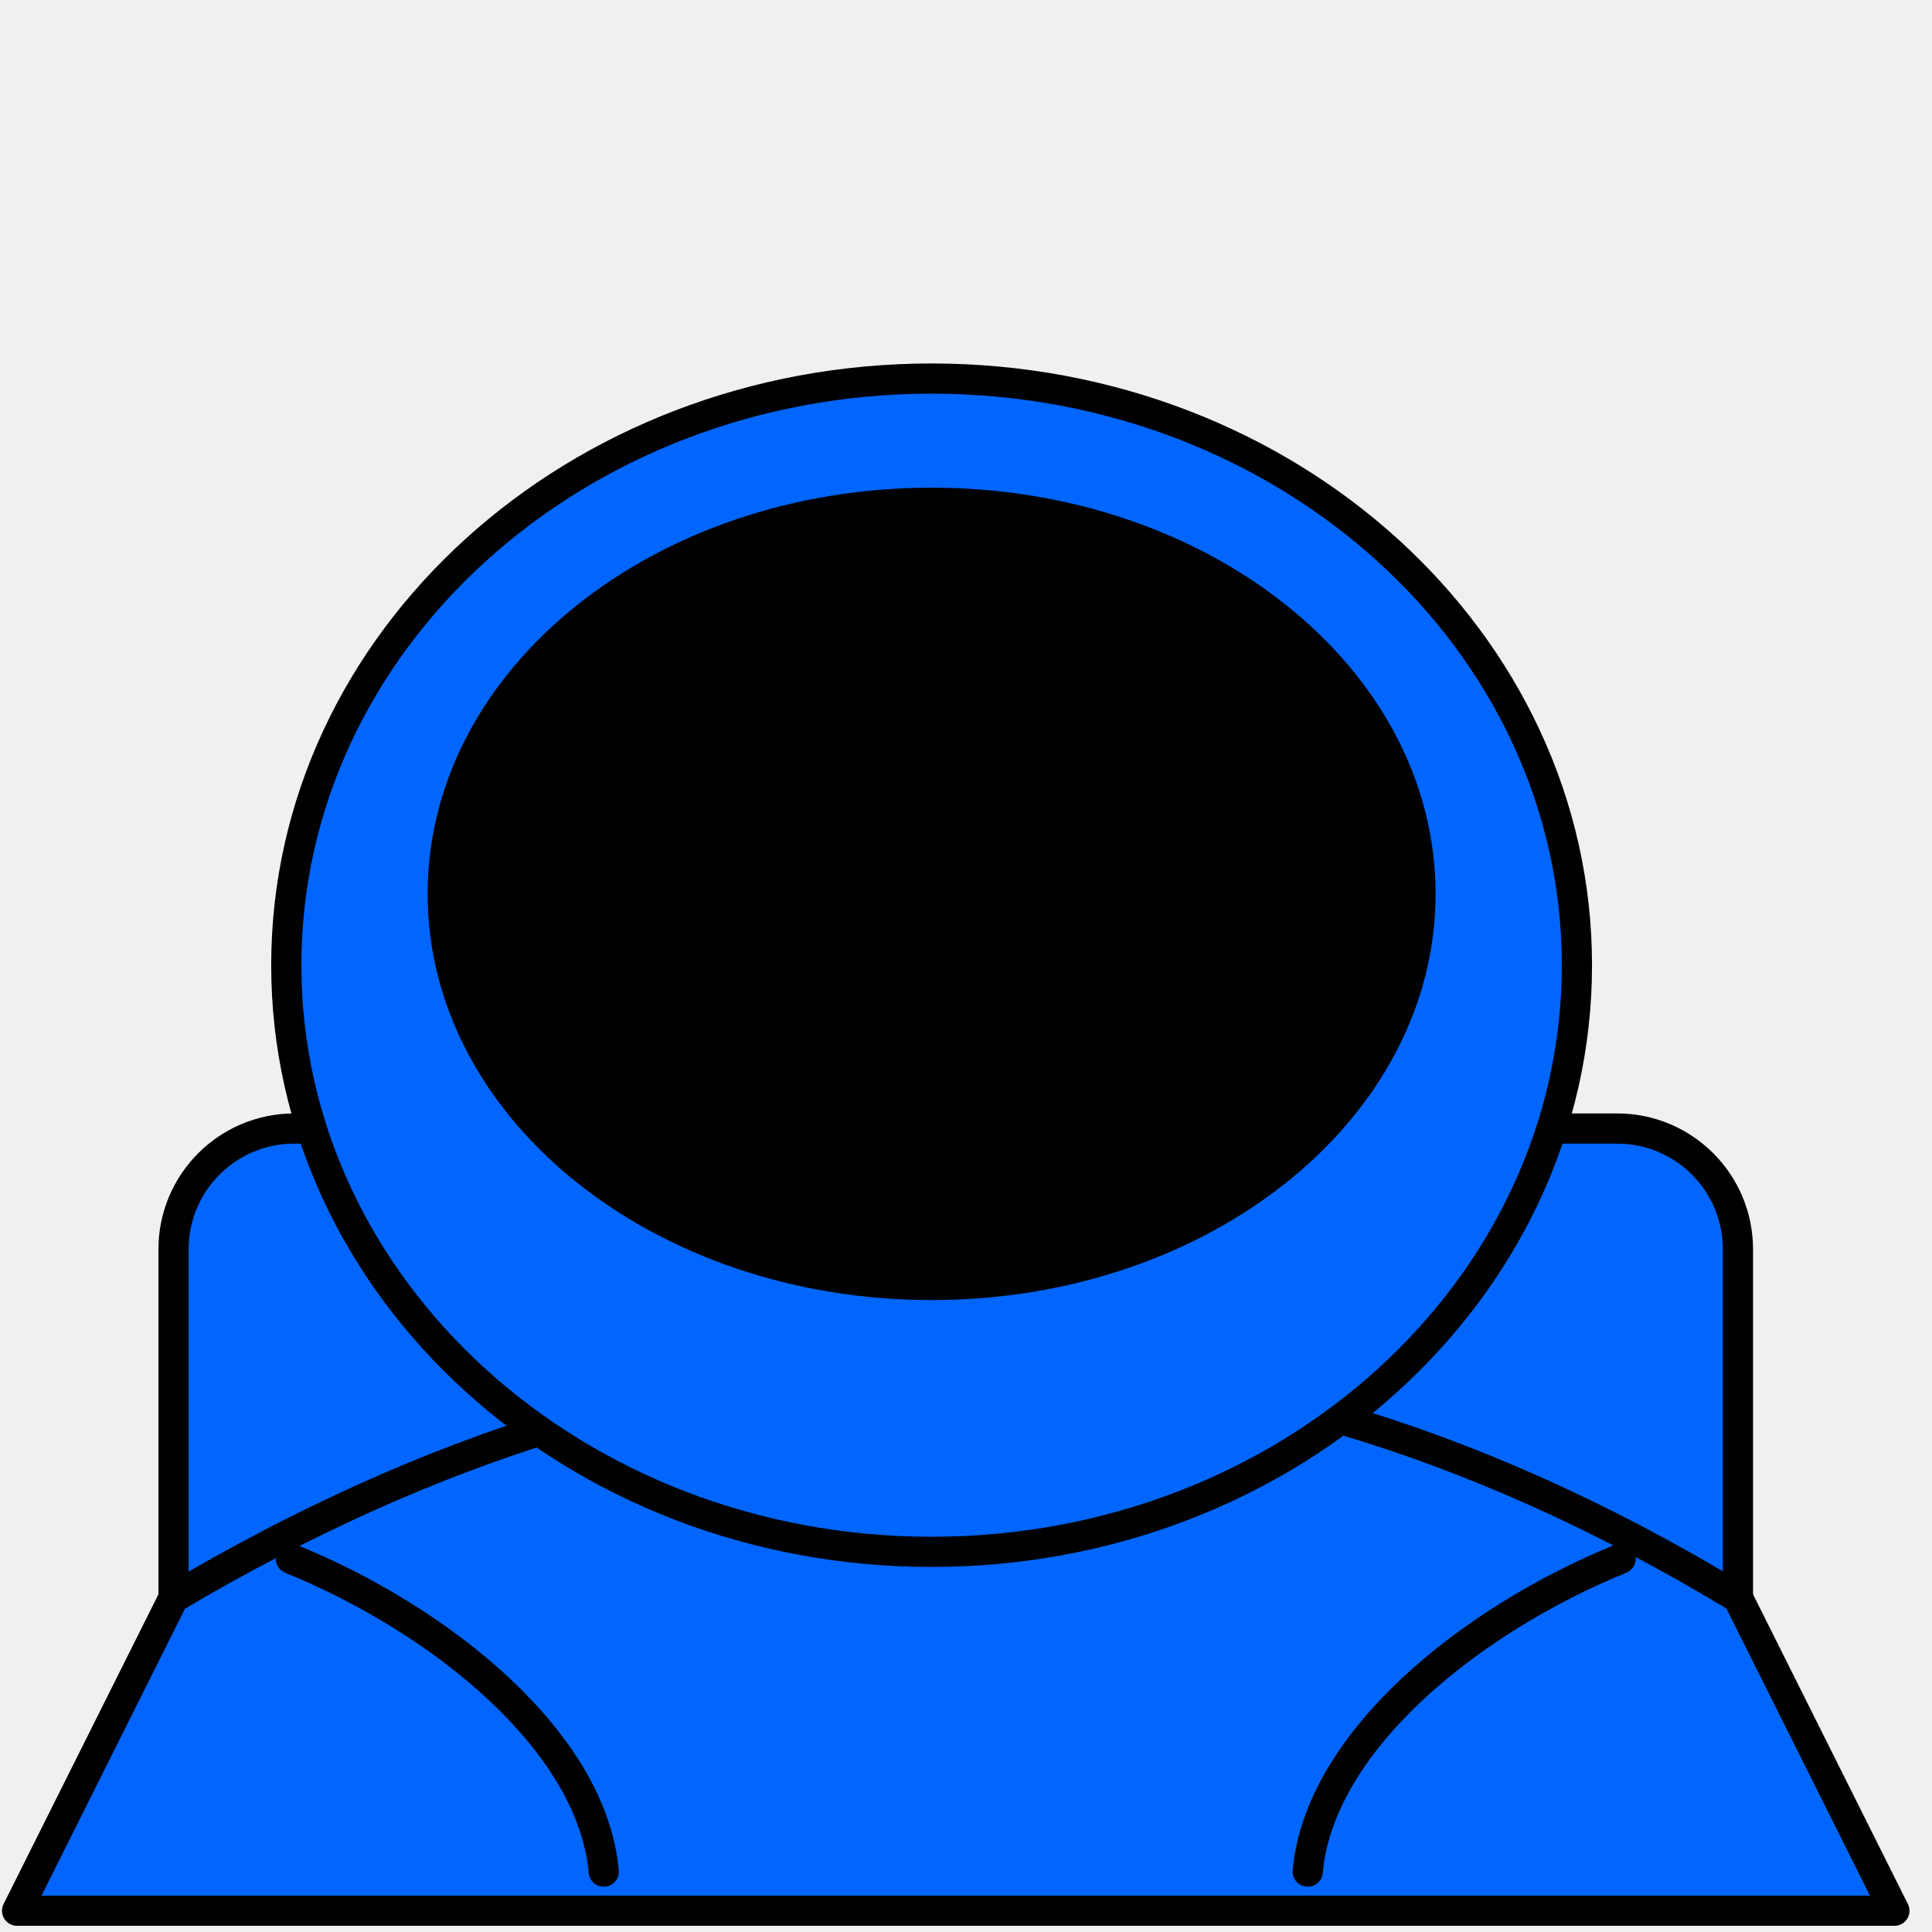
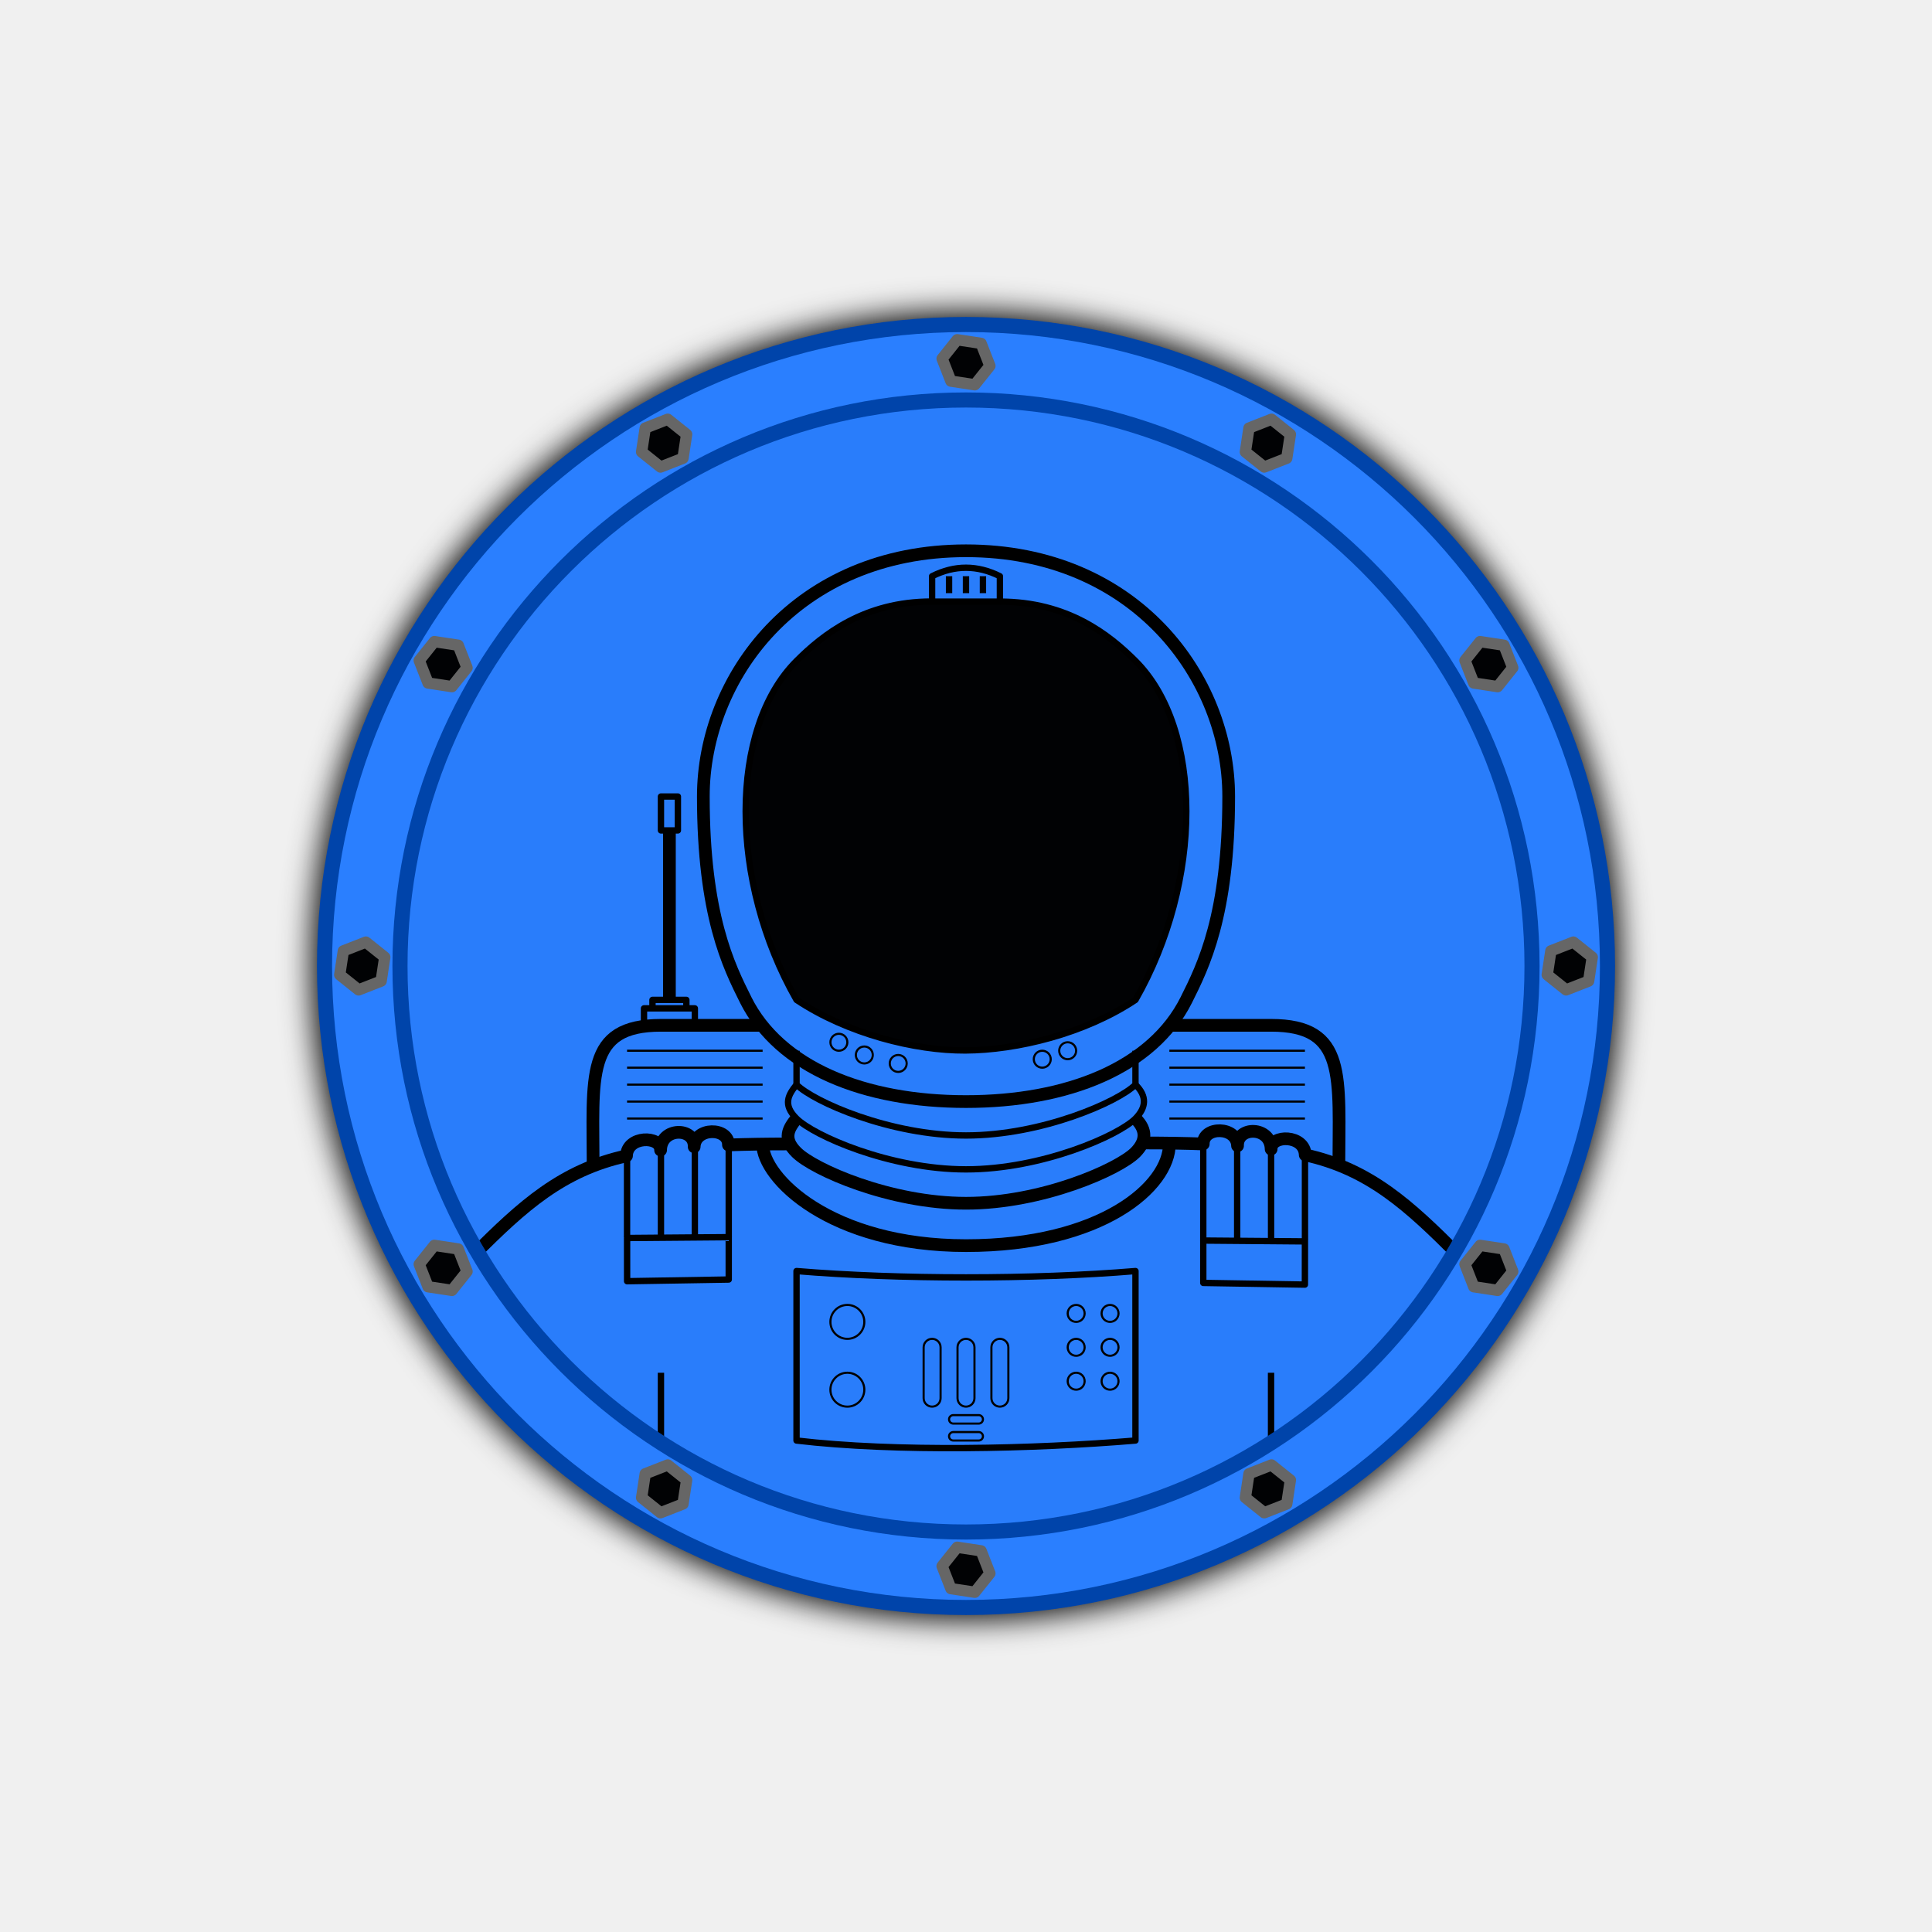
- <svg xmlns="http://www.w3.org/2000/svg" width="512" height="512" viewBox="0 0 135.467 135.467" version="1.1" id="svg8">
+ <svg xmlns="http://www.w3.org/2000/svg" width="512" height="512" viewBox="0 0 135.467 135.467" version="1.1" id="svg5">
  <defs id="defs2">
-     <marker style="overflow:visible;" id="Arrow1Mend" refX="0.0" refY="0.0" orient="auto">
-       <path transform="scale(0.4) rotate(180) translate(10,0)" style="fill-rule:evenodd;stroke:#ffffff;stroke-width:1pt;stroke-opacity:1;fill:#ffffff;fill-opacity:1" d="M 0.0,0.0 L 5.0,-5.0 L -12.5,0.0 L 5.0,5.0 L 0.0,0.0 z " id="path868" />
-     </marker>
-     <marker style="overflow:visible;" id="marker1227" refX="0.0" refY="0.0" orient="auto">
-       <path transform="scale(0.8) rotate(180) translate(12.5,0)" style="fill-rule:evenodd;stroke:#ffffff;stroke-width:1pt;stroke-opacity:1;fill:#ffffff;fill-opacity:1" d="M 0.0,0.0 L 5.0,-5.0 L -12.5,0.0 L 5.0,5.0 L 0.0,0.0 z " id="path1225" />
-     </marker>
-     <marker style="overflow:visible;" id="Arrow1Lend" refX="0.0" refY="0.0" orient="auto">
-       <path transform="scale(0.8) rotate(180) translate(12.5,0)" style="fill-rule:evenodd;stroke:#ffffff;stroke-width:1pt;stroke-opacity:1;fill:#ffffff;fill-opacity:1" d="M 0.0,0.0 L 5.0,-5.0 L -12.5,0.0 L 5.0,5.0 L 0.0,0.0 z " id="path862" />
-     </marker>
+     <filter style="color-interpolation-filters:sRGB" id="filter3401" x="-0.032" y="-0.032" width="1.064" height="1.064">
+       <feGaussianBlur stdDeviation="1.054" id="feGaussianBlur3403" />
+     </filter>
  </defs>
-   <g id="layer2" style="display:none">
-     <rect style="fill:#f1511b;fill-opacity:1;stroke:#000000;stroke-width:2.117;stroke-linecap:round;stroke-linejoin:round;stroke-miterlimit:4;stroke-dasharray:none;stroke-opacity:1;stop-color:#000000" id="rect14474" width="131.233" height="131.233" x="2.117" y="2.117" ry="66.675" rx="66.612" />
+   <g id="layer4" style="display:inline">
+     <rect style="display:inline;mix-blend-mode:normal;fill:#000000;fill-opacity:0.982;stroke:#1a1a1a;stroke-width:0.794;stroke-linejoin:round;stroke-miterlimit:0;paint-order:markers fill stroke;filter:url(#filter3401);stop-color:#000000" id="rect91" width="91.017" height="91.017" x="22.225" y="22.225" ry="45.508" rx="45.508" />
+     <rect style="display:inline;fill:#2a7fff;fill-opacity:0.982;stroke:none;stroke-width:0.794;stroke-linejoin:round;stroke-miterlimit:0;paint-order:markers fill stroke;stop-color:#000000" id="rect91-3" width="84.667" height="84.667" x="25.4" y="25.4" ry="42.317" rx="42.333" />
  </g>
  <g id="layer1">
-     <rect style="fill:#0066ff;fill-opacity:1;stroke:#000000;stroke-width:2.117;stroke-linecap:round;stroke-linejoin:round;stroke-miterlimit:4;stroke-dasharray:none;stop-color:#000000" id="rect1489" width="109.692" height="52.104" x="12.168" y="79.13" rx="8.467" ry="8.467" />
-     <path style="fill:#0066ff;fill-opacity:1;stroke:#000000;stroke-width:2.117;stroke-linecap:round;stroke-linejoin:round;stroke-miterlimit:4;stroke-dasharray:none;stop-color:#000000" d="M 1.199,133.976 H 132.829 l -10.969,-21.938 c -37.144,-22.52 -73.678,-21.351 -109.692,0 L 1.199,133.976" id="path1180" />
-     <ellipse style="fill:#0066ff;fill-opacity:1;stroke:#000000;stroke-width:2.117;stroke-linecap:round;stroke-linejoin:round;stroke-miterlimit:4;stroke-dasharray:none;stop-color:#000000" id="path1065" cx="65.322" cy="67.678" rx="45.248" ry="41.134" />
-     <ellipse style="fill:#000000;fill-opacity:0.999;stroke:#000000;stroke-width:2.117;stroke-linecap:round;stroke-linejoin:round;stroke-miterlimit:4;stroke-dasharray:none;stop-color:#000000" id="path1041" ry="27.423" rx="34.279" cy="62.676" cx="65.322" />
-     <path style="fill:#0066ff;fill-opacity:1;stroke:#000000;stroke-width:2.117;stroke-linecap:round;stroke-linejoin:round;stroke-miterlimit:4;stroke-dasharray:none;stop-color:#000000" d="m 20.395,109.295 c 10.72,4.372 21.14,12.914 21.938,21.938" id="path1622" />
-     <path style="fill:#0066ff;fill-opacity:1;stroke:#000000;stroke-width:2.117;stroke-linecap:round;stroke-linejoin:round;stroke-miterlimit:4;stroke-dasharray:none;stop-color:#000000" d="m 113.633,109.295 c -10.72,4.372 -21.14,12.914 -21.938,21.938" id="path1622-3" />
+     <g id="g1-6" transform="matrix(0.5614062,0,0,0.5614062,29.70742,32.08402)">
+       <path style="fill:none;fill-opacity:0.982;stroke:#000000;stroke-width:1.587;stroke-linejoin:round;stroke-miterlimit:0;stroke-dasharray:none;paint-order:markers fill stroke;stop-color:#000000" d="m 40.217,67.733 c 4.233,8.467 14.817,12.7 27.517,12.7 12.7,10e-7 23.283,-4.233 27.517,-12.7 2.117,-4.233 5.292,-10.583 5.292,-25.4 0,-14.817 -11.642,-30.692 -32.808,-30.692 -21.167,0 -32.808,15.875 -32.808,30.692 0,14.817 3.175,21.167 5.292,25.4 z" id="path441" />
+       <path style="fill:#000000;fill-opacity:0.982;stroke:#000000;stroke-width:0.794;stroke-linejoin:round;stroke-miterlimit:0;stroke-dasharray:none;paint-order:markers fill stroke;stop-color:#000000" d="m 63.41,17.98 c -8.377,0.012 -13.557,4.134 -16.843,7.42 -8.467,8.467 -8.467,27.517 0,42.333 6.35,4.233 14.817,6.35 21.074,6.317 6.442,-0.034 14.909,-2.084 21.259,-6.317 8.467,-14.817 8.467,-33.867 0,-42.333 -3.268,-3.268 -8.467,-7.408 -16.933,-7.408" id="path4942" />
+       <path style="fill:none;fill-opacity:0.982;stroke:#000000;stroke-width:0.794;stroke-linejoin:round;stroke-miterlimit:0;stroke-dasharray:none;paint-order:markers fill stroke;stop-color:#000000" d="m 46.567,74.083 v 4.233 c 2.117,2.117 11.642,6.35 21.167,6.35 9.525,-10e-7 19.05,-4.233 21.167,-6.35 l 10e-7,-4.233" id="path6945" />
+       <path style="fill:none;fill-opacity:0.982;stroke:#000000;stroke-width:0.794;stroke-linejoin:round;stroke-miterlimit:0;stroke-dasharray:none;paint-order:markers fill stroke;stop-color:#000000" d="m 46.567,78.317 c -0.977,1.218 -1.793,2.467 0,4.233 2.117,2.117 11.642,6.35 21.167,6.35 9.525,-10e-7 19.05,-4.233 21.167,-6.35 1.339,-1.371 1.482,-2.778 10e-7,-4.233" id="path6945-3" />
+       <path style="fill:none;fill-opacity:0.982;stroke:#000000;stroke-width:1.587;stroke-linejoin:round;stroke-miterlimit:0;stroke-dasharray:none;paint-order:markers fill stroke;stop-color:#000000" d="m 46.567,82.55 c -0.977,1.218 -1.793,2.467 0,4.233 2.117,2.117 11.642,6.35 21.167,6.35 9.525,0 19.05,-4.233 21.167,-6.35 1.339,-1.371 1.482,-2.778 10e-7,-4.233" id="path6945-3-6" />
+       <path style="fill:none;fill-opacity:0.982;stroke:#000000;stroke-width:1.587;stroke-linejoin:round;stroke-miterlimit:0;stroke-dasharray:none;paint-order:markers fill stroke;stop-color:#000000" d="m 45.508,85.725 c -2.72,0 -5.189,0.04 -7.442,0.123 0.034,-2.24 -4.199,-2.24 -4.282,0.231 0.082,-2.471 -4.151,-2.471 -4.195,0.415 0.044,-1.828 -4.189,-1.828 -4.259,0.723 -8.063,1.763 -13.012,6.297 -18.98,12.265" id="path8832" />
+       <path style="fill:none;fill-opacity:0.982;stroke:#000000;stroke-width:1.587;stroke-linejoin:round;stroke-miterlimit:0;stroke-dasharray:none;paint-order:markers fill stroke;stop-color:#000000" d="m 89.924,85.602 c 2.72,0 5.189,0.04 7.442,0.123 -0.034,-2.24 4.199,-2.24 4.282,0.231 -0.082,-2.471 4.151,-2.471 4.195,0.415 -0.044,-1.828 4.189,-1.828 4.259,0.723 8.063,1.763 13.046,6.42 19.014,12.389" id="path8832-5" />
+       <path style="fill:none;fill-opacity:0.982;stroke:#000000;stroke-width:0.794;stroke-linejoin:round;stroke-miterlimit:0;stroke-dasharray:none;paint-order:markers fill stroke;stop-color:#000000" d="M 25.4,86.783 V 97.367" id="path10849" />
+       <path style="fill:none;fill-opacity:0.982;stroke:#000000;stroke-width:0.794;stroke-linejoin:round;stroke-miterlimit:0;stroke-dasharray:none;paint-order:markers fill stroke;stop-color:#000000" d="M 29.633,85.725 V 97.367" id="path10851" />
+       <path style="fill:none;fill-opacity:0.982;stroke:#000000;stroke-width:0.794;stroke-linejoin:round;stroke-miterlimit:0;stroke-dasharray:none;paint-order:markers fill stroke;stop-color:#000000" d="M 33.867,85.725 V 97.367" id="path10853" />
+       <path style="fill:none;fill-opacity:0.982;stroke:#000000;stroke-width:0.794;stroke-linejoin:round;stroke-miterlimit:0;stroke-dasharray:none;paint-order:markers fill stroke;stop-color:#000000" d="m 38.1,85.725 -1e-6,11.642" id="path10855" />
+       <path style="fill:none;fill-opacity:0.982;stroke:#000000;stroke-width:0.794;stroke-linejoin:round;stroke-miterlimit:0;stroke-dasharray:none;paint-order:markers fill stroke;stop-color:#000000" d="m 38.1,97.367 v 5.292 l -12.692,0.21 -0.004,-5.397 z" id="path11508" />
+       <path style="fill:none;fill-opacity:0.982;stroke:#000000;stroke-width:0.794;stroke-linejoin:round;stroke-miterlimit:0;stroke-dasharray:none;paint-order:markers fill stroke;stop-color:#000000" d="M 110.069,87.207 V 97.791" id="path10849-3" />
+       <path style="fill:none;fill-opacity:0.982;stroke:#000000;stroke-width:0.794;stroke-linejoin:round;stroke-miterlimit:0;stroke-dasharray:none;paint-order:markers fill stroke;stop-color:#000000" d="m 105.835,86.149 v 11.642" id="path10851-5" />
+       <path style="fill:none;fill-opacity:0.982;stroke:#000000;stroke-width:0.794;stroke-linejoin:round;stroke-miterlimit:0;stroke-dasharray:none;paint-order:markers fill stroke;stop-color:#000000" d="M 101.602,86.149 V 97.791" id="path10853-6" />
+       <path style="fill:none;fill-opacity:0.982;stroke:#000000;stroke-width:0.794;stroke-linejoin:round;stroke-miterlimit:0;stroke-dasharray:none;paint-order:markers fill stroke;stop-color:#000000" d="M 97.369,86.149 V 97.791" id="path10855-2" />
+       <path style="fill:none;fill-opacity:0.982;stroke:#000000;stroke-width:0.794;stroke-linejoin:round;stroke-miterlimit:0;stroke-dasharray:none;paint-order:markers fill stroke;stop-color:#000000" d="m 97.369,97.791 v 5.292 l 12.692,0.21 0.004,-5.397 z" id="path11508-9" />
+       <path style="fill:none;fill-opacity:0.982;stroke:#000000;stroke-width:1.587;stroke-linejoin:round;stroke-miterlimit:0;stroke-dasharray:none;paint-order:markers fill stroke;stop-color:#000000" d="m 42.333,85.725 c 2e-6,4.233 8.467,12.7 25.4,12.7 16.933,0 25.4,-7.408 25.4,-12.7" id="path12184" />
+       <path style="fill:none;fill-opacity:0.982;stroke:#000000;stroke-width:0.794;stroke-linejoin:round;stroke-miterlimit:0;stroke-dasharray:none;paint-order:markers fill stroke;stop-color:#000000" d="m 88.9,101.6 v 21.167 c -12.7,1.058 -29.968,1.459 -42.333,0 V 101.6 c 12.7,1.058 29.633,1.058 42.333,0 z" id="path13610" />
+       <path style="fill:none;fill-opacity:0.982;stroke:#000000;stroke-width:0.794;stroke-linejoin:round;stroke-miterlimit:0;stroke-dasharray:none;paint-order:markers fill stroke;stop-color:#000000" d="m 63.5,14.817 v 3.175 c 2.863,-1e-6 5.683,-1e-6 8.467,0 v -3.175 c -2.813,-1.403 -5.635,-1.419 -8.467,0 z" id="path14341" />
+       <path style="fill:none;fill-opacity:0.982;stroke:#000000;stroke-width:0.794;stroke-linejoin:round;stroke-miterlimit:0;stroke-dasharray:none;paint-order:markers fill stroke;stop-color:#000000" d="m 65.617,14.817 v 2.117" id="path14504" />
+       <path style="fill:none;fill-opacity:0.982;stroke:#000000;stroke-width:0.794;stroke-linejoin:round;stroke-miterlimit:0;stroke-dasharray:none;paint-order:markers fill stroke;stop-color:#000000" d="m 67.733,14.817 v 2.117" id="path14506" />
+       <path style="fill:none;fill-opacity:0.982;stroke:#000000;stroke-width:0.794;stroke-linejoin:round;stroke-miterlimit:0;stroke-dasharray:none;paint-order:markers fill stroke;stop-color:#000000" d="m 69.85,14.817 v 2.117" id="path14508" />
+       <circle style="fill:none;fill-opacity:0.982;stroke:#000000;stroke-width:0.265;stroke-linejoin:round;stroke-miterlimit:0;stroke-dasharray:none;paint-order:markers fill stroke;stop-color:#000000" id="path15429" cx="77.258" cy="75.142" r="1.058" />
+       <circle style="fill:none;fill-opacity:0.982;stroke:#000000;stroke-width:0.265;stroke-linejoin:round;stroke-miterlimit:0;stroke-dasharray:none;paint-order:markers fill stroke;stop-color:#000000" id="path15431" cx="80.433" cy="74.083" r="1.058" />
+       <circle style="fill:none;fill-opacity:0.982;stroke:#000000;stroke-width:0.265;stroke-linejoin:round;stroke-miterlimit:0;stroke-dasharray:none;paint-order:markers fill stroke;stop-color:#000000" id="path15433" cx="59.267" cy="75.671" r="1.058" />
+       <circle style="fill:none;fill-opacity:0.982;stroke:#000000;stroke-width:0.265;stroke-linejoin:round;stroke-miterlimit:0;stroke-dasharray:none;paint-order:markers fill stroke;stop-color:#000000" id="path15435" cx="51.858" cy="73.025" r="1.058" />
+       <circle style="fill:none;fill-opacity:0.982;stroke:#000000;stroke-width:0.265;stroke-linejoin:round;stroke-miterlimit:0;stroke-dasharray:none;paint-order:markers fill stroke;stop-color:#000000" id="path15437" cx="55.033" cy="74.613" r="1.058" />
+       <rect style="fill:none;fill-opacity:0.982;stroke:#000000;stroke-width:0.265;stroke-linejoin:round;stroke-miterlimit:0;stroke-dasharray:none;paint-order:markers fill stroke;stop-color:#000000" id="rect16434" width="2.117" height="8.467" x="66.675" y="110.067" ry="1.058" />
+       <rect style="fill:none;fill-opacity:0.982;stroke:#000000;stroke-width:0.265;stroke-linejoin:round;stroke-miterlimit:0;stroke-dasharray:none;paint-order:markers fill stroke;stop-color:#000000" id="rect16434-1" width="2.117" height="8.467" x="62.442" y="110.067" ry="1.058" />
+       <rect style="fill:none;fill-opacity:0.982;stroke:#000000;stroke-width:0.265;stroke-linejoin:round;stroke-miterlimit:0;stroke-dasharray:none;paint-order:markers fill stroke;stop-color:#000000" id="rect16434-2" width="2.117" height="8.467" x="70.908" y="110.067" ry="1.058" />
+       <circle style="fill:none;fill-opacity:0.982;stroke:#000000;stroke-width:0.265;stroke-linejoin:round;stroke-miterlimit:0;stroke-dasharray:none;paint-order:markers fill stroke;stop-color:#000000" id="path16681" cx="52.917" cy="107.95" r="2.117" />
+       <circle style="fill:none;fill-opacity:0.982;stroke:#000000;stroke-width:0.265;stroke-linejoin:round;stroke-miterlimit:0;stroke-dasharray:none;paint-order:markers fill stroke;stop-color:#000000" id="path16683" cx="52.917" cy="116.417" r="2.117" />
+       <circle style="fill:none;fill-opacity:0.982;stroke:#000000;stroke-width:0.265;stroke-linejoin:round;stroke-miterlimit:0;stroke-dasharray:none;paint-order:markers fill stroke;stop-color:#000000" id="path16685" cx="81.492" cy="106.892" r="1.058" />
+       <circle style="fill:none;fill-opacity:0.982;stroke:#000000;stroke-width:0.265;stroke-linejoin:round;stroke-miterlimit:0;stroke-dasharray:none;paint-order:markers fill stroke;stop-color:#000000" id="path16687" cx="85.725" cy="106.892" r="1.058" />
+       <circle style="fill:none;fill-opacity:0.982;stroke:#000000;stroke-width:0.265;stroke-linejoin:round;stroke-miterlimit:0;stroke-dasharray:none;paint-order:markers fill stroke;stop-color:#000000" id="path16689" cx="81.492" cy="111.125" r="1.058" />
+       <circle style="fill:none;fill-opacity:0.982;stroke:#000000;stroke-width:0.265;stroke-linejoin:round;stroke-miterlimit:0;stroke-dasharray:none;paint-order:markers fill stroke;stop-color:#000000" id="path16691" cx="85.725" cy="111.125" r="1.058" />
+       <circle style="fill:none;fill-opacity:0.982;stroke:#000000;stroke-width:0.265;stroke-linejoin:round;stroke-miterlimit:0;stroke-dasharray:none;paint-order:markers fill stroke;stop-color:#000000" id="path16693" cx="81.492" cy="115.358" r="1.058" />
+       <circle style="fill:none;fill-opacity:0.982;stroke:#000000;stroke-width:0.265;stroke-linejoin:round;stroke-miterlimit:0;stroke-dasharray:none;paint-order:markers fill stroke;stop-color:#000000" id="path16695" cx="85.725" cy="115.358" r="1.058" />
+       <rect style="fill:none;fill-opacity:0.982;stroke:#000000;stroke-width:0.265;stroke-linejoin:round;stroke-miterlimit:0;stroke-dasharray:none;paint-order:markers fill stroke;stop-color:#000000" id="rect16721" width="4.233" height="1.058" x="65.617" y="119.592" ry="0.529" />
+       <rect style="fill:none;fill-opacity:0.982;stroke:#000000;stroke-width:0.265;stroke-linejoin:round;stroke-miterlimit:0;stroke-dasharray:none;paint-order:markers fill stroke;stop-color:#000000" id="rect16723" width="4.233" height="1.058" x="65.617" y="121.708" ry="0.529" />
+       <path style="fill:none;fill-opacity:0.982;stroke:#000000;stroke-width:1.587;stroke-linejoin:round;stroke-miterlimit:0;stroke-dasharray:none;paint-order:markers fill stroke;stop-color:#000000" d="m 21.167,88.9 c 0,-11.642 -1.058,-17.992 8.467,-17.992 h 12.7" id="path16758" />
+       <path style="fill:none;fill-opacity:0.982;stroke:#000000;stroke-width:1.587;stroke-linejoin:round;stroke-miterlimit:0;stroke-dasharray:none;paint-order:markers fill stroke;stop-color:#000000" d="m 114.3,88.9 c 0,-11.642 1.058,-17.992 -8.467,-17.992 h -12.7" id="path16758-0" />
+       <path style="fill:none;fill-opacity:0.982;stroke:#000000;stroke-width:0.794;stroke-linejoin:round;stroke-miterlimit:0;stroke-dasharray:none;paint-order:markers fill stroke;stop-color:#000000" d="m 27.517,70.908 v -2.117 h 6.35 v 2.117" id="path17677" />
+       <path style="fill:none;fill-opacity:0.982;stroke:#000000;stroke-width:0.794;stroke-linejoin:round;stroke-miterlimit:0;stroke-dasharray:none;paint-order:markers fill stroke;stop-color:#000000" d="m 28.575,68.792 v -1.058 h 4.233 v 1.058" id="path17712" />
+       <path style="fill:none;fill-opacity:0.982;stroke:#000000;stroke-width:1.587;stroke-linejoin:round;stroke-miterlimit:0;stroke-dasharray:none;paint-order:markers fill stroke;stop-color:#000000" d="m 30.692,67.733 -1e-6,-21.167" id="path17714" />
+       <path style="fill:none;fill-opacity:0.982;stroke:#000000;stroke-width:0.794;stroke-linejoin:round;stroke-miterlimit:0;stroke-dasharray:none;paint-order:markers fill stroke;stop-color:#000000" d="m 29.633,42.333 v 4.233 h 2.117 v -4.233 z" id="path17924" />
+       <path style="fill:none;fill-opacity:0.982;stroke:#000000;stroke-width:0.265;stroke-linejoin:round;stroke-miterlimit:0;stroke-dasharray:none;paint-order:markers fill stroke;stop-color:#000000" d="M 25.4,76.2 H 42.333" id="path18094" />
+       <path style="fill:none;fill-opacity:0.982;stroke:#000000;stroke-width:0.265;stroke-linejoin:round;stroke-miterlimit:0;stroke-dasharray:none;paint-order:markers fill stroke;stop-color:#000000" d="M 25.4,80.433 H 42.333" id="path18096" />
+       <path style="fill:none;fill-opacity:0.982;stroke:#000000;stroke-width:0.265;stroke-linejoin:round;stroke-miterlimit:0;stroke-dasharray:none;paint-order:markers fill stroke;stop-color:#000000" d="M 25.4,78.317 H 42.333" id="path18098" />
+       <path style="fill:none;fill-opacity:0.982;stroke:#000000;stroke-width:0.265;stroke-linejoin:round;stroke-miterlimit:0;stroke-dasharray:none;paint-order:markers fill stroke;stop-color:#000000" d="M 25.4,82.55 H 42.333" id="path18100" />
+       <path style="fill:none;fill-opacity:0.982;stroke:#000000;stroke-width:0.265;stroke-linejoin:round;stroke-miterlimit:0;stroke-dasharray:none;paint-order:markers fill stroke;stop-color:#000000" d="M 25.4,74.083 H 42.333" id="path18102" />
+       <path style="fill:none;fill-opacity:0.982;stroke:#000000;stroke-width:0.265;stroke-linejoin:round;stroke-miterlimit:0;stroke-dasharray:none;paint-order:markers fill stroke;stop-color:#000000" d="m 93.133,76.2 h 16.933" id="path18094-9" />
+       <path style="fill:none;fill-opacity:0.982;stroke:#000000;stroke-width:0.265;stroke-linejoin:round;stroke-miterlimit:0;stroke-dasharray:none;paint-order:markers fill stroke;stop-color:#000000" d="m 93.133,80.433 h 16.933" id="path18096-3" />
+       <path style="fill:none;fill-opacity:0.982;stroke:#000000;stroke-width:0.265;stroke-linejoin:round;stroke-miterlimit:0;stroke-dasharray:none;paint-order:markers fill stroke;stop-color:#000000" d="m 93.133,78.317 h 16.933" id="path18098-6" />
+       <path style="fill:none;fill-opacity:0.982;stroke:#000000;stroke-width:0.265;stroke-linejoin:round;stroke-miterlimit:0;stroke-dasharray:none;paint-order:markers fill stroke;stop-color:#000000" d="m 93.133,82.55 h 16.933" id="path18100-0" />
+       <path style="fill:none;fill-opacity:0.982;stroke:#000000;stroke-width:0.265;stroke-linejoin:round;stroke-miterlimit:0;stroke-dasharray:none;paint-order:markers fill stroke;stop-color:#000000" d="m 93.133,74.083 h 16.933" id="path18102-6" />
+       <path style="fill:none;fill-opacity:0.982;stroke:#000000;stroke-width:0.794;stroke-linejoin:round;stroke-miterlimit:0;stroke-dasharray:none;paint-order:markers fill stroke;stop-color:#000000" d="m 29.633,114.3 1e-6,16.933" id="path13748" />
+       <path style="fill:none;fill-opacity:0.982;stroke:#000000;stroke-width:0.794;stroke-linejoin:round;stroke-miterlimit:0;stroke-dasharray:none;paint-order:markers fill stroke;stop-color:#000000" d="m 105.833,114.3 v 16.933" id="path13750" />
+     </g>
+   </g>
+   <g id="layer2">
+     <rect style="fill:none;fill-opacity:0.982;stroke:#0044aa;stroke-width:6.35;stroke-linejoin:round;stroke-miterlimit:0;stroke-dasharray:none;paint-order:markers fill stroke;stop-color:#000000" id="rect1282" width="84.667" height="84.667" x="25.4" y="25.4" rx="42.333" ry="42.333" />
+     <rect style="fill:none;fill-opacity:0.982;stroke:#2a7fff;stroke-width:4.233;stroke-linejoin:round;stroke-miterlimit:0;stroke-dasharray:none;paint-order:markers fill stroke;stop-color:#000000" id="rect1594" width="84.667" height="84.667" x="25.4" y="25.4" rx="42.333" ry="42.333" />
+     <path style="fill:#000000;fill-opacity:0.982;stroke:#666666;stroke-width:4.187;stroke-linejoin:round;stroke-miterlimit:0;stroke-dasharray:none;paint-order:markers fill stroke;stop-color:#000000" id="path1782" d="m 448,200 -8.928,-0.536 -4,-8 4.928,-7.464 8.928,0.536 4,8 z" transform="matrix(-0.01713397,0.1887998,-0.1887998,-0.01713397,153.9237,-12.80405)" />
+     <path style="fill:#000000;fill-opacity:0.982;stroke:#666666;stroke-width:4.187;stroke-linejoin:round;stroke-miterlimit:0;stroke-dasharray:none;paint-order:markers fill stroke;stop-color:#000000" id="path1782-9" transform="matrix(-0.1092383,0.1549384,-0.1549384,-0.1092383,182.6451,41.0811)" d="m 448,200 -8.928,-0.536 -4,-8 4.928,-7.464 8.928,0.536 4,8 z" />
+     <path style="fill:#000000;fill-opacity:0.982;stroke:#666666;stroke-width:4.187;stroke-linejoin:round;stroke-miterlimit:0;stroke-dasharray:none;paint-order:markers fill stroke;stop-color:#000000" id="path1782-5-2" transform="matrix(-0.1720724,0.07956144,-0.07956144,-0.1720724,180.5759,102.1077)" d="m 448,200 -8.928,-0.536 -4,-8 4.928,-7.464 8.928,0.536 4,8 z" />
+     <path style="fill:#000000;fill-opacity:0.982;stroke:#666666;stroke-width:4.187;stroke-linejoin:round;stroke-miterlimit:0;stroke-dasharray:none;paint-order:markers fill stroke;stop-color:#000000" id="path1782-5-9" transform="matrix(-0.1887998,-0.01713397,0.01713397,-0.1887998,148.2707,153.9237)" d="m 448,200 -8.928,-0.536 -4,-8 4.928,-7.464 8.928,0.536 4,8 z" />
+     <path style="fill:#000000;fill-opacity:0.982;stroke:#666666;stroke-width:4.187;stroke-linejoin:round;stroke-miterlimit:0;stroke-dasharray:none;paint-order:markers fill stroke;stop-color:#000000" id="path1782-5-1" transform="matrix(-0.1549384,-0.1092383,0.1092383,-0.1549384,94.38556,182.6451)" d="m 448,200 -8.928,-0.536 -4,-8 4.928,-7.464 8.928,0.536 4,8 z" />
+     <path style="fill:#000000;fill-opacity:0.982;stroke:#666666;stroke-width:4.187;stroke-linejoin:round;stroke-miterlimit:0;stroke-dasharray:none;paint-order:markers fill stroke;stop-color:#000000" id="path1782-5-27" transform="matrix(-0.07956144,-0.1720724,0.1720724,-0.07956144,33.35897,180.5759)" d="m 448,200 -8.928,-0.536 -4,-8 4.928,-7.464 8.928,0.536 4,8 z" />
+     <path style="fill:#000000;fill-opacity:0.982;stroke:#666666;stroke-width:4.187;stroke-linejoin:round;stroke-miterlimit:0;stroke-dasharray:none;paint-order:markers fill stroke;stop-color:#000000" id="path1782-5-0" transform="matrix(0.01713397,-0.1887998,0.1887998,0.01713397,-18.45704,148.2707)" d="m 448,200 -8.928,-0.536 -4,-8 4.928,-7.464 8.928,0.536 4,8 z" />
+     <path style="fill:#000000;fill-opacity:0.982;stroke:#666666;stroke-width:4.187;stroke-linejoin:round;stroke-miterlimit:0;stroke-dasharray:none;paint-order:markers fill stroke;stop-color:#000000" id="path1782-5" transform="matrix(0.1092383,-0.1549384,0.1549384,0.1092383,-47.17841,94.38556)" d="m 448,200 -8.928,-0.536 -4,-8 4.928,-7.464 8.928,0.536 4,8 z" />
+     <path style="fill:#000000;fill-opacity:0.982;stroke:#666666;stroke-width:4.187;stroke-linejoin:round;stroke-miterlimit:0;stroke-dasharray:none;paint-order:markers fill stroke;stop-color:#000000" id="path1782-5-3" transform="matrix(0.1720724,-0.07956144,0.07956144,0.1720724,-45.10927,33.35897)" d="m 448,200 -8.928,-0.536 -4,-8 4.928,-7.464 8.928,0.536 4,8 z" />
+     <path style="fill:#000000;fill-opacity:0.982;stroke:#666666;stroke-width:4.187;stroke-linejoin:round;stroke-miterlimit:0;stroke-dasharray:none;paint-order:markers fill stroke;stop-color:#000000" id="path1782-5-5" transform="matrix(0.1887998,0.01713397,-0.01713397,0.1887998,-12.80405,-18.45704)" d="m 448,200 -8.928,-0.536 -4,-8 4.928,-7.464 8.928,0.536 4,8 z" />
+     <path style="fill:#000000;fill-opacity:0.982;stroke:#666666;stroke-width:4.187;stroke-linejoin:round;stroke-miterlimit:0;stroke-dasharray:none;paint-order:markers fill stroke;stop-color:#000000" id="path1782-5-6" transform="matrix(0.1549384,0.1092383,-0.1092383,0.1549384,41.0811,-47.17841)" d="m 448,200 -8.928,-0.536 -4,-8 4.928,-7.464 8.928,0.536 4,8 z" />
+     <path style="fill:#000000;fill-opacity:0.982;stroke:#666666;stroke-width:4.187;stroke-linejoin:round;stroke-miterlimit:0;stroke-dasharray:none;paint-order:markers fill stroke;stop-color:#000000" id="path1782-6" transform="matrix(0.07956144,0.1720724,-0.1720724,0.07956144,102.1077,-45.10927)" d="m 448,200 -8.928,-0.536 -4,-8 4.928,-7.464 8.928,0.536 4,8 z" />
  </g>
</svg>
